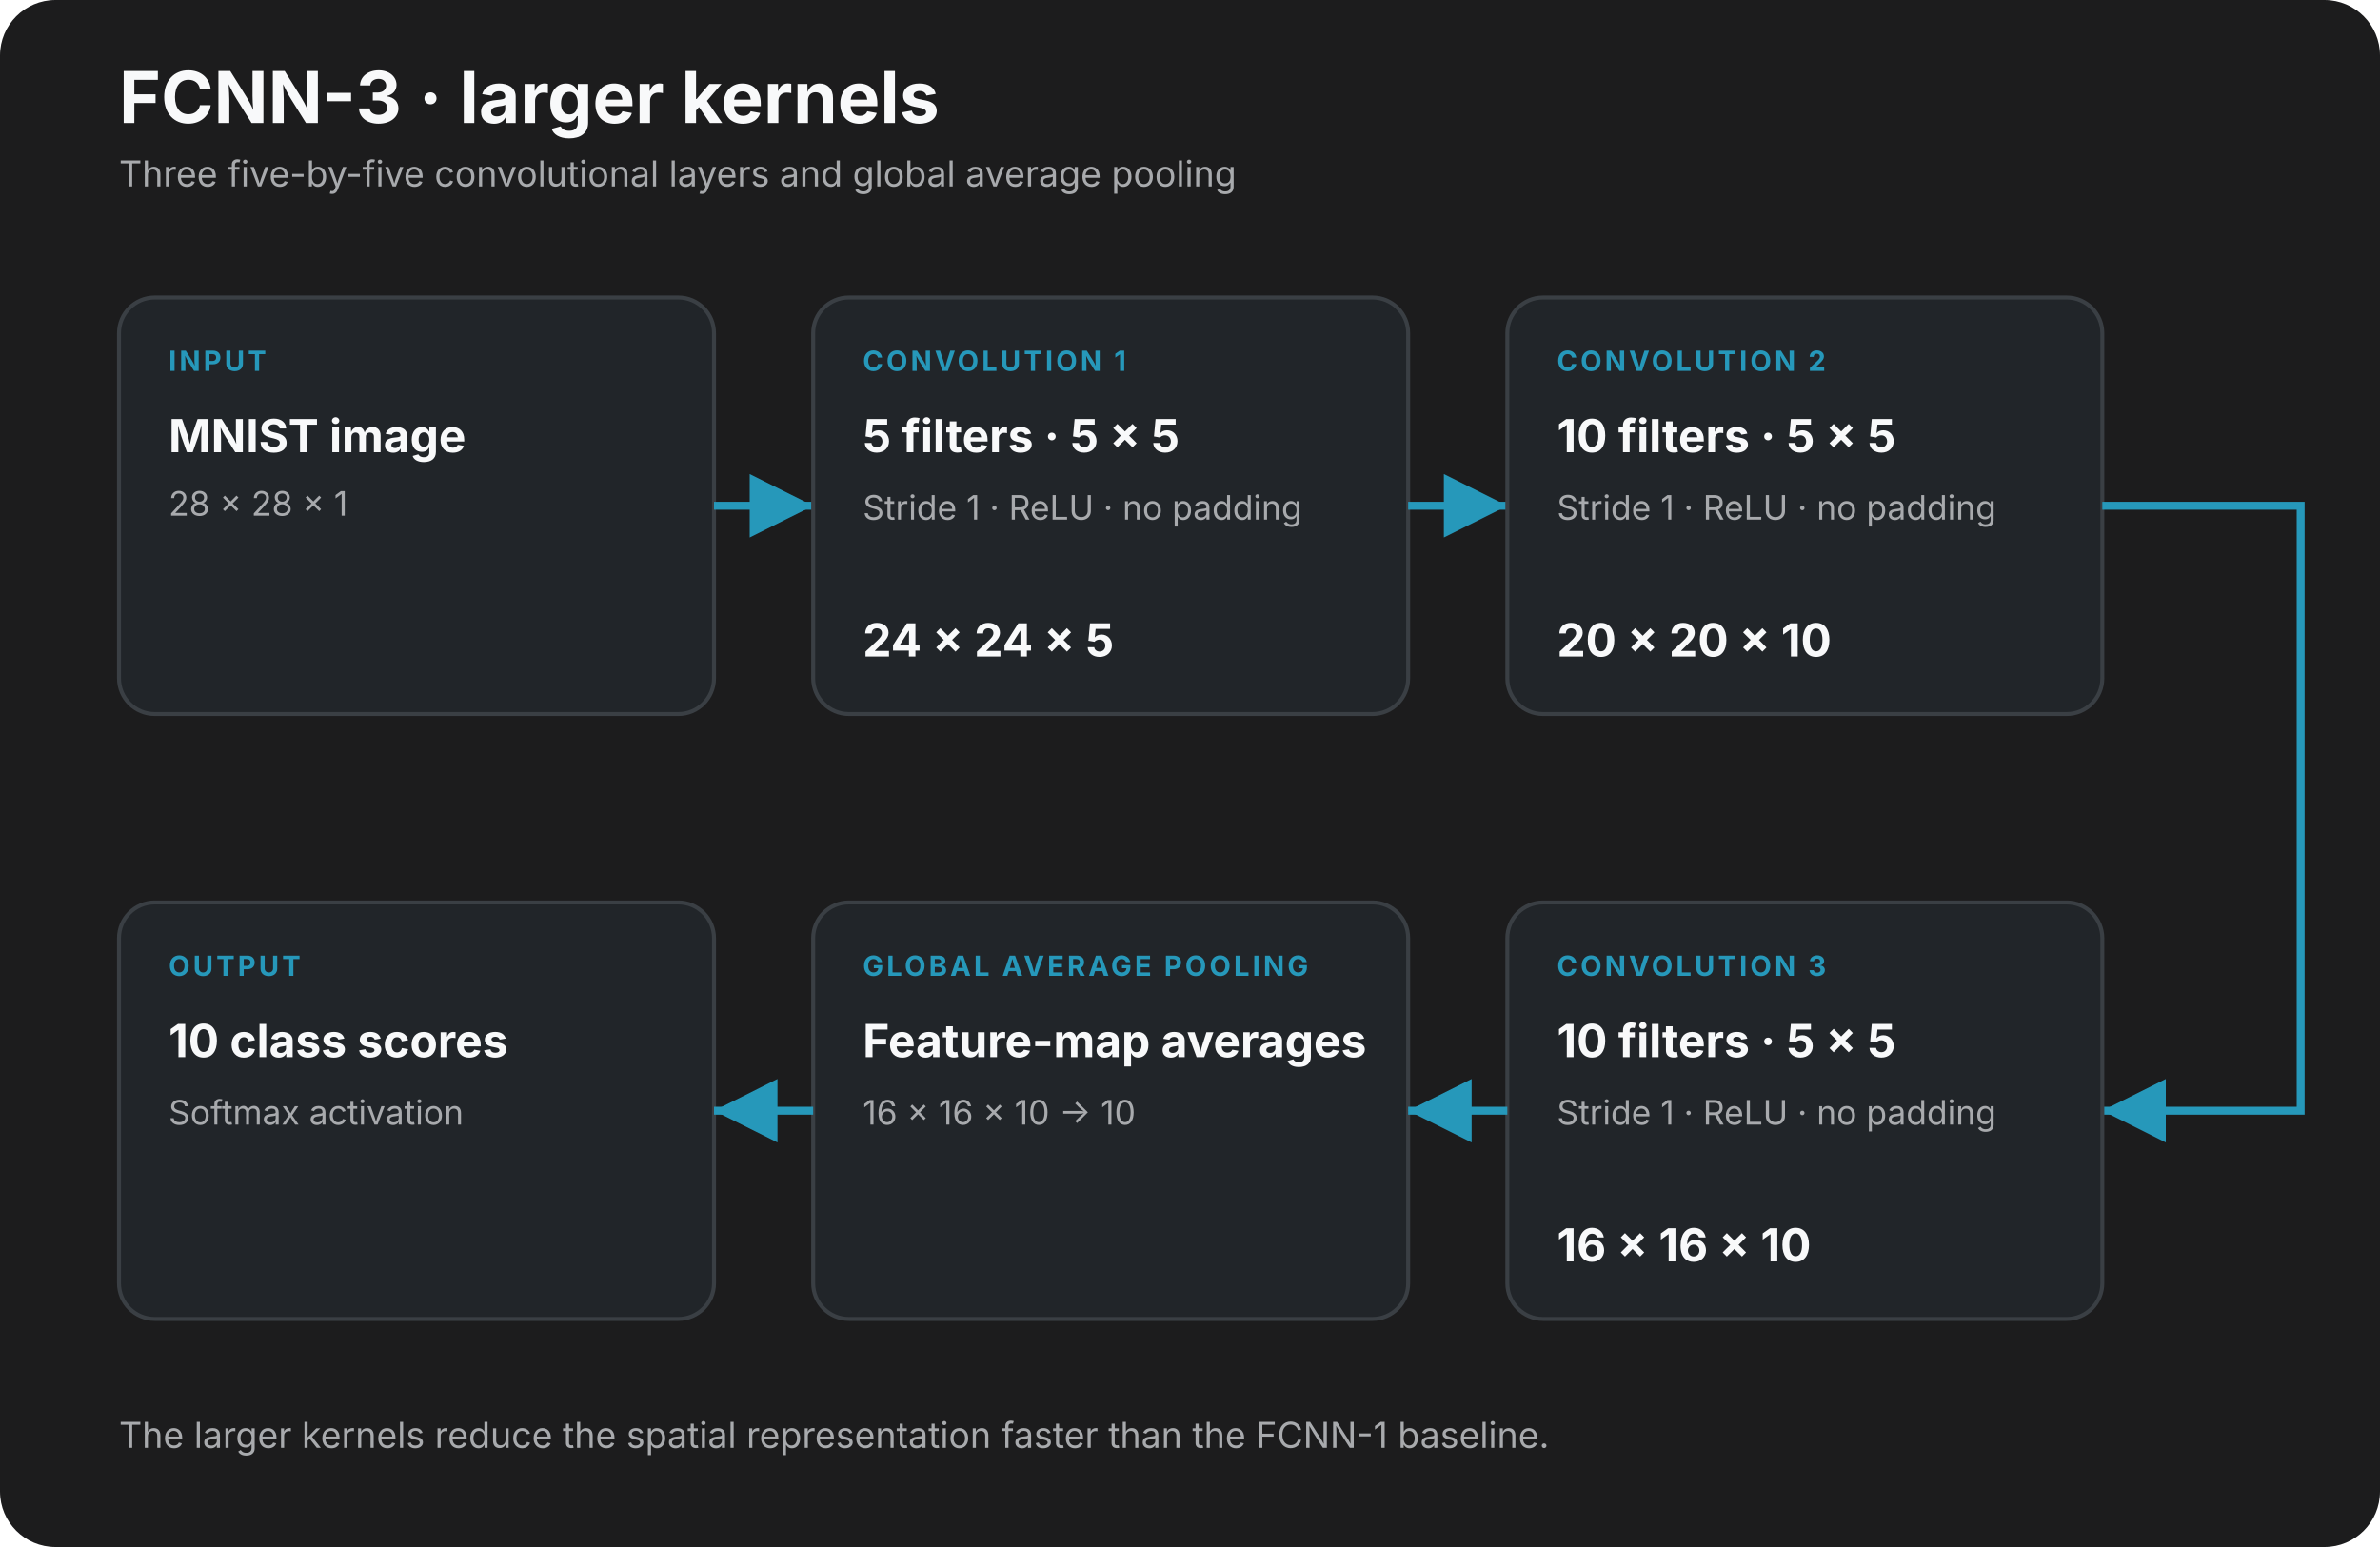
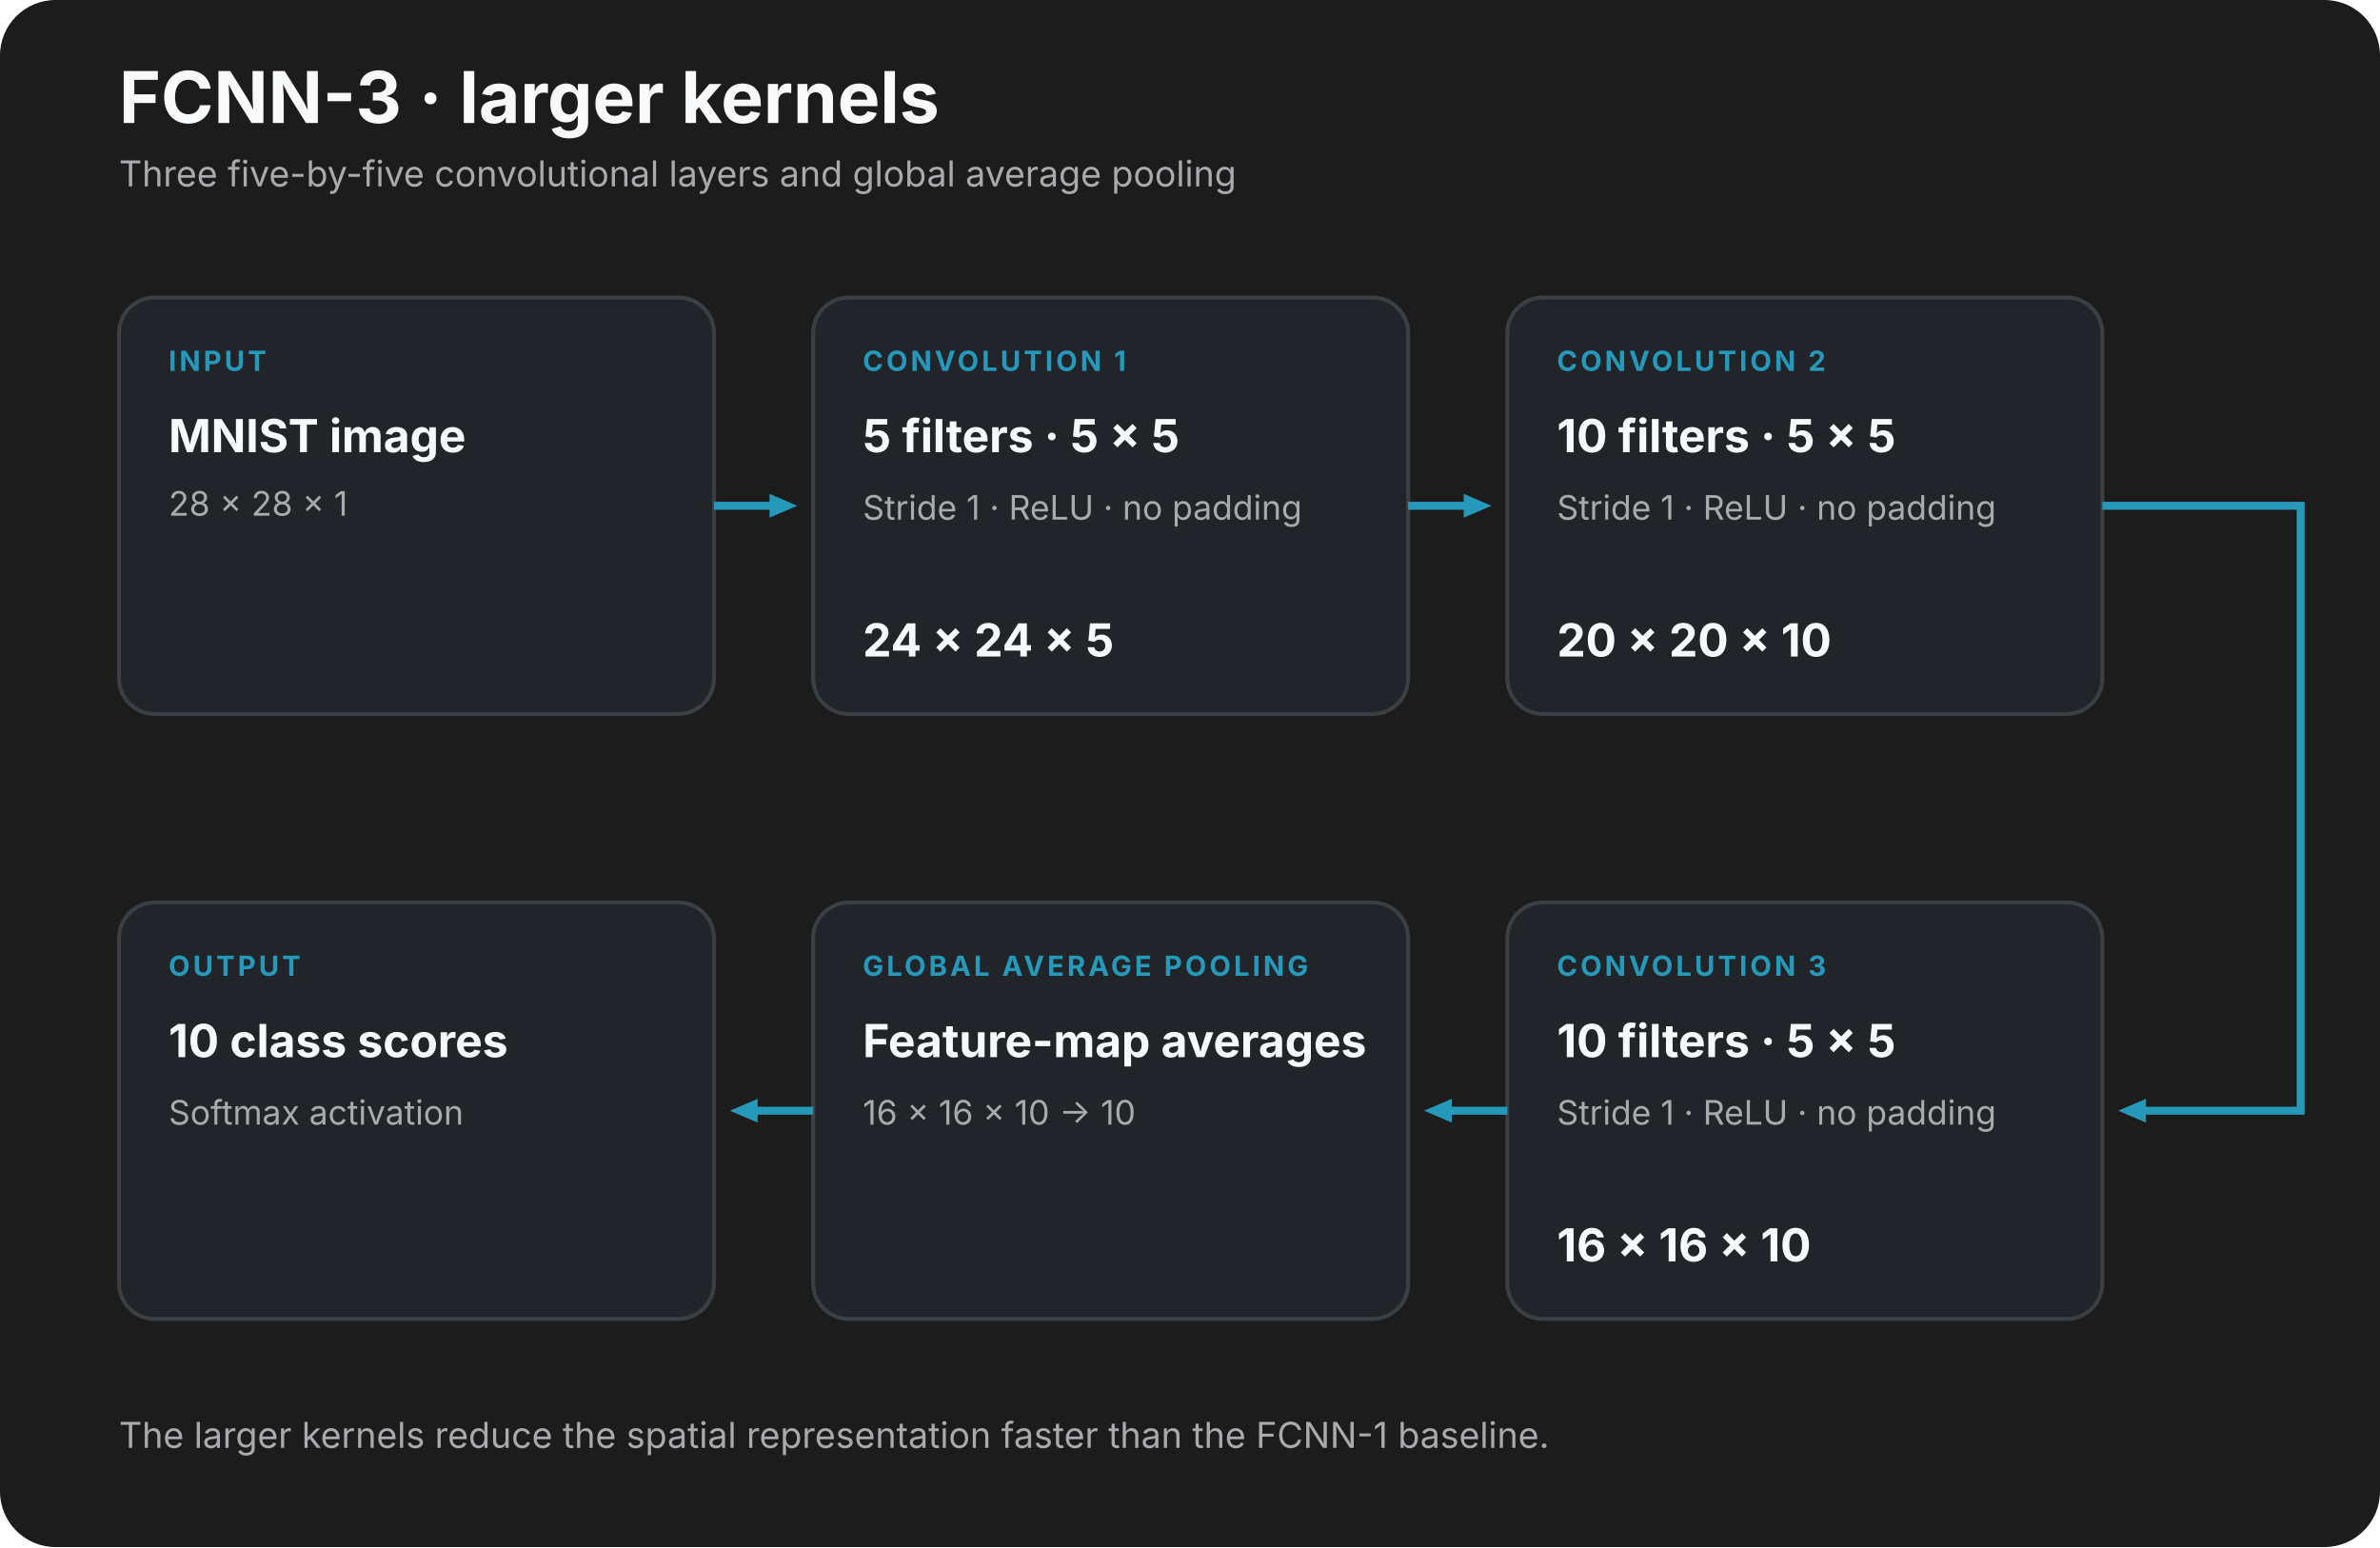
<svg xmlns="http://www.w3.org/2000/svg" viewBox="0 0 1200 780" role="img" aria-labelledby="fcnn3-title fcnn3-desc">
  <defs>
-     <marker id="fcnn3-arrow" markerWidth="11" markerHeight="11" refX="8" refY="4" orient="auto">
-       <path d="M0 0 8 4 0 8Z" fill="#2698ba" />
+     <marker id="fcnn3-arrow" markerWidth="16" markerHeight="12" refX="2" refY="6" orient="auto" markerUnits="userSpaceOnUse">
+       <path d="M0 0 14 6 0 12Z" fill="#2698ba" stroke="none" />
    </marker>
-     <style>.h{fill:#f8f9fa;font:700 36px Inter,-apple-system,BlinkMacSystemFont,"Segoe UI",sans-serif}.s{fill:#a8aaad;font:400 18px Inter,-apple-system,BlinkMacSystemFont,"Segoe UI",sans-serif}.k{fill:#2698ba;font:700 14px Inter,-apple-system,BlinkMacSystemFont,"Segoe UI",sans-serif;letter-spacing:1.5px}.n{fill:#f8f9fa;font:700 23px Inter,-apple-system,BlinkMacSystemFont,"Segoe UI",sans-serif}.d{fill:#a8aaad;font:400 17px Inter,-apple-system,BlinkMacSystemFont,"Segoe UI",sans-serif}.c{fill:#212529;stroke:#3a3f44;stroke-width:2}.a{fill:none;stroke:#2698ba;stroke-width:4;marker-end:url(#fcnn3-arrow)}</style>
+     <style>.h{fill:#f8f9fa;font:700 36px Inter,-apple-system,BlinkMacSystemFont,"Segoe UI",sans-serif}.s{fill:#a8aaad;font:400 18px Inter,-apple-system,BlinkMacSystemFont,"Segoe UI",sans-serif}.k{fill:#2698ba;font:700 14px Inter,-apple-system,BlinkMacSystemFont,"Segoe UI",sans-serif;letter-spacing:1.5px}.n{fill:#f8f9fa;font:700 23px Inter,-apple-system,BlinkMacSystemFont,"Segoe UI",sans-serif}.d{fill:#a8aaad;font:400 17px Inter,-apple-system,BlinkMacSystemFont,"Segoe UI",sans-serif}.c{fill:#212529;stroke:#3a3f44;stroke-width:2}.a{fill:none;stroke:#2698ba;stroke-width:4;stroke-linecap: butt; marker-end:url(#fcnn3-arrow)}</style>
  </defs>
  <rect width="1200" height="780" rx="28" fill="#1c1c1d" />
  <text x="60" y="62" class="h">FCNN-3 · larger kernels</text>
  <text x="60" y="94" class="s">Three five-by-five convolutional layers and global average pooling</text>
  <g transform="translate(60 150)">
    <rect width="300" height="210" rx="18" class="c" />
    <text x="25" y="37" class="k">INPUT</text>
    <text x="25" y="78" class="n">MNIST image</text>
    <text x="25" y="110" class="d">28 × 28 × 1</text>
  </g>
-   <path d="M360 255h50" class="a" />
+   <path d="M360 255h30" class="a" />
  <g transform="translate(410 150)">
    <rect width="300" height="210" rx="18" class="c" />
    <text x="25" y="37" class="k">CONVOLUTION 1</text>
    <text x="25" y="78" class="n">5 filters · 5 × 5</text>
    <text x="25" y="112" class="d">Stride 1 · ReLU · no padding</text>
    <text x="25" y="181" class="n">24 × 24 × 5</text>
  </g>
-   <path d="M710 255h50" class="a" />
+   <path d="M710 255h30" class="a" />
  <g transform="translate(760 150)">
    <rect width="300" height="210" rx="18" class="c" />
    <text x="25" y="37" class="k">CONVOLUTION 2</text>
    <text x="25" y="78" class="n">10 filters · 5 × 5</text>
    <text x="25" y="112" class="d">Stride 1 · ReLU · no padding</text>
    <text x="25" y="181" class="n">20 × 20 × 10</text>
  </g>
-   <path d="M1060 255h100v305h-100" class="a" />
+   <path d="M1060 255h100v305h-80" class="a" />
  <g transform="translate(60 455)">
    <rect width="300" height="210" rx="18" class="c" />
    <text x="25" y="37" class="k">OUTPUT</text>
    <text x="25" y="78" class="n">10 class scores</text>
    <text x="25" y="112" class="d">Softmax activation</text>
  </g>
  <g transform="translate(410 455)">
    <rect width="300" height="210" rx="18" class="c" />
    <text x="25" y="37" class="k">GLOBAL AVERAGE POOLING</text>
    <text x="25" y="78" class="n">Feature-map averages</text>
    <text x="25" y="112" class="d">16 × 16 × 10 → 10</text>
  </g>
  <g transform="translate(760 455)">
    <rect width="300" height="210" rx="18" class="c" />
    <text x="25" y="37" class="k">CONVOLUTION 3</text>
    <text x="25" y="78" class="n">10 filters · 5 × 5</text>
    <text x="25" y="112" class="d">Stride 1 · ReLU · no padding</text>
    <text x="25" y="181" class="n">16 × 16 × 10</text>
  </g>
-   <path d="M760 560h-50" class="a" />
-   <path d="M410 560h-50" class="a" />
+   <path d="M760 560h-30" class="a" />
+   <path d="M410 560h-30" class="a" />
  <text x="60" y="730" class="s">The larger kernels reduce the spatial representation faster than the FCNN-1 baseline.</text>
</svg>
